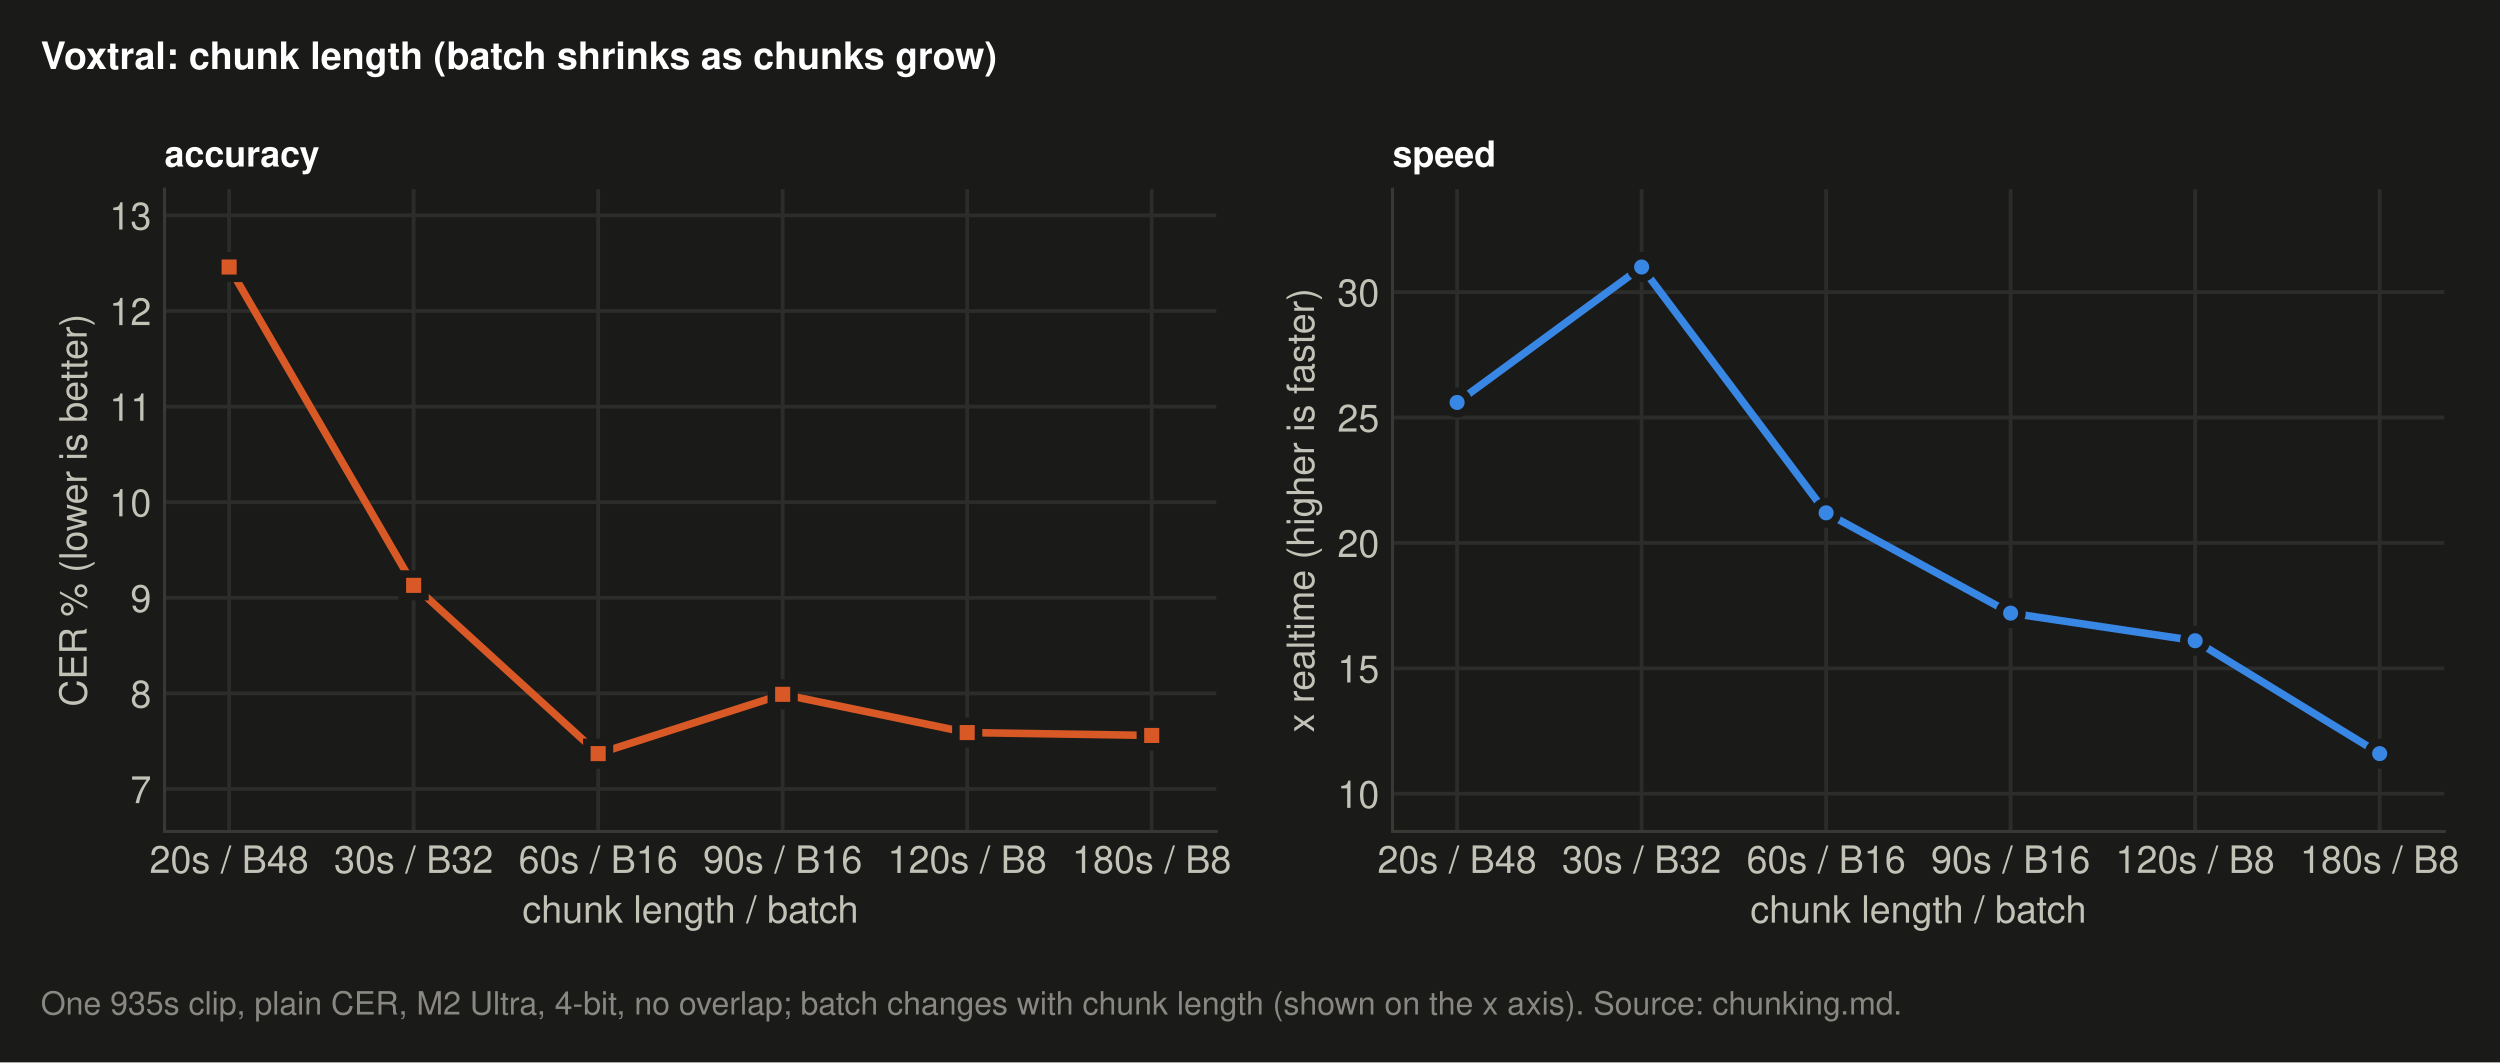
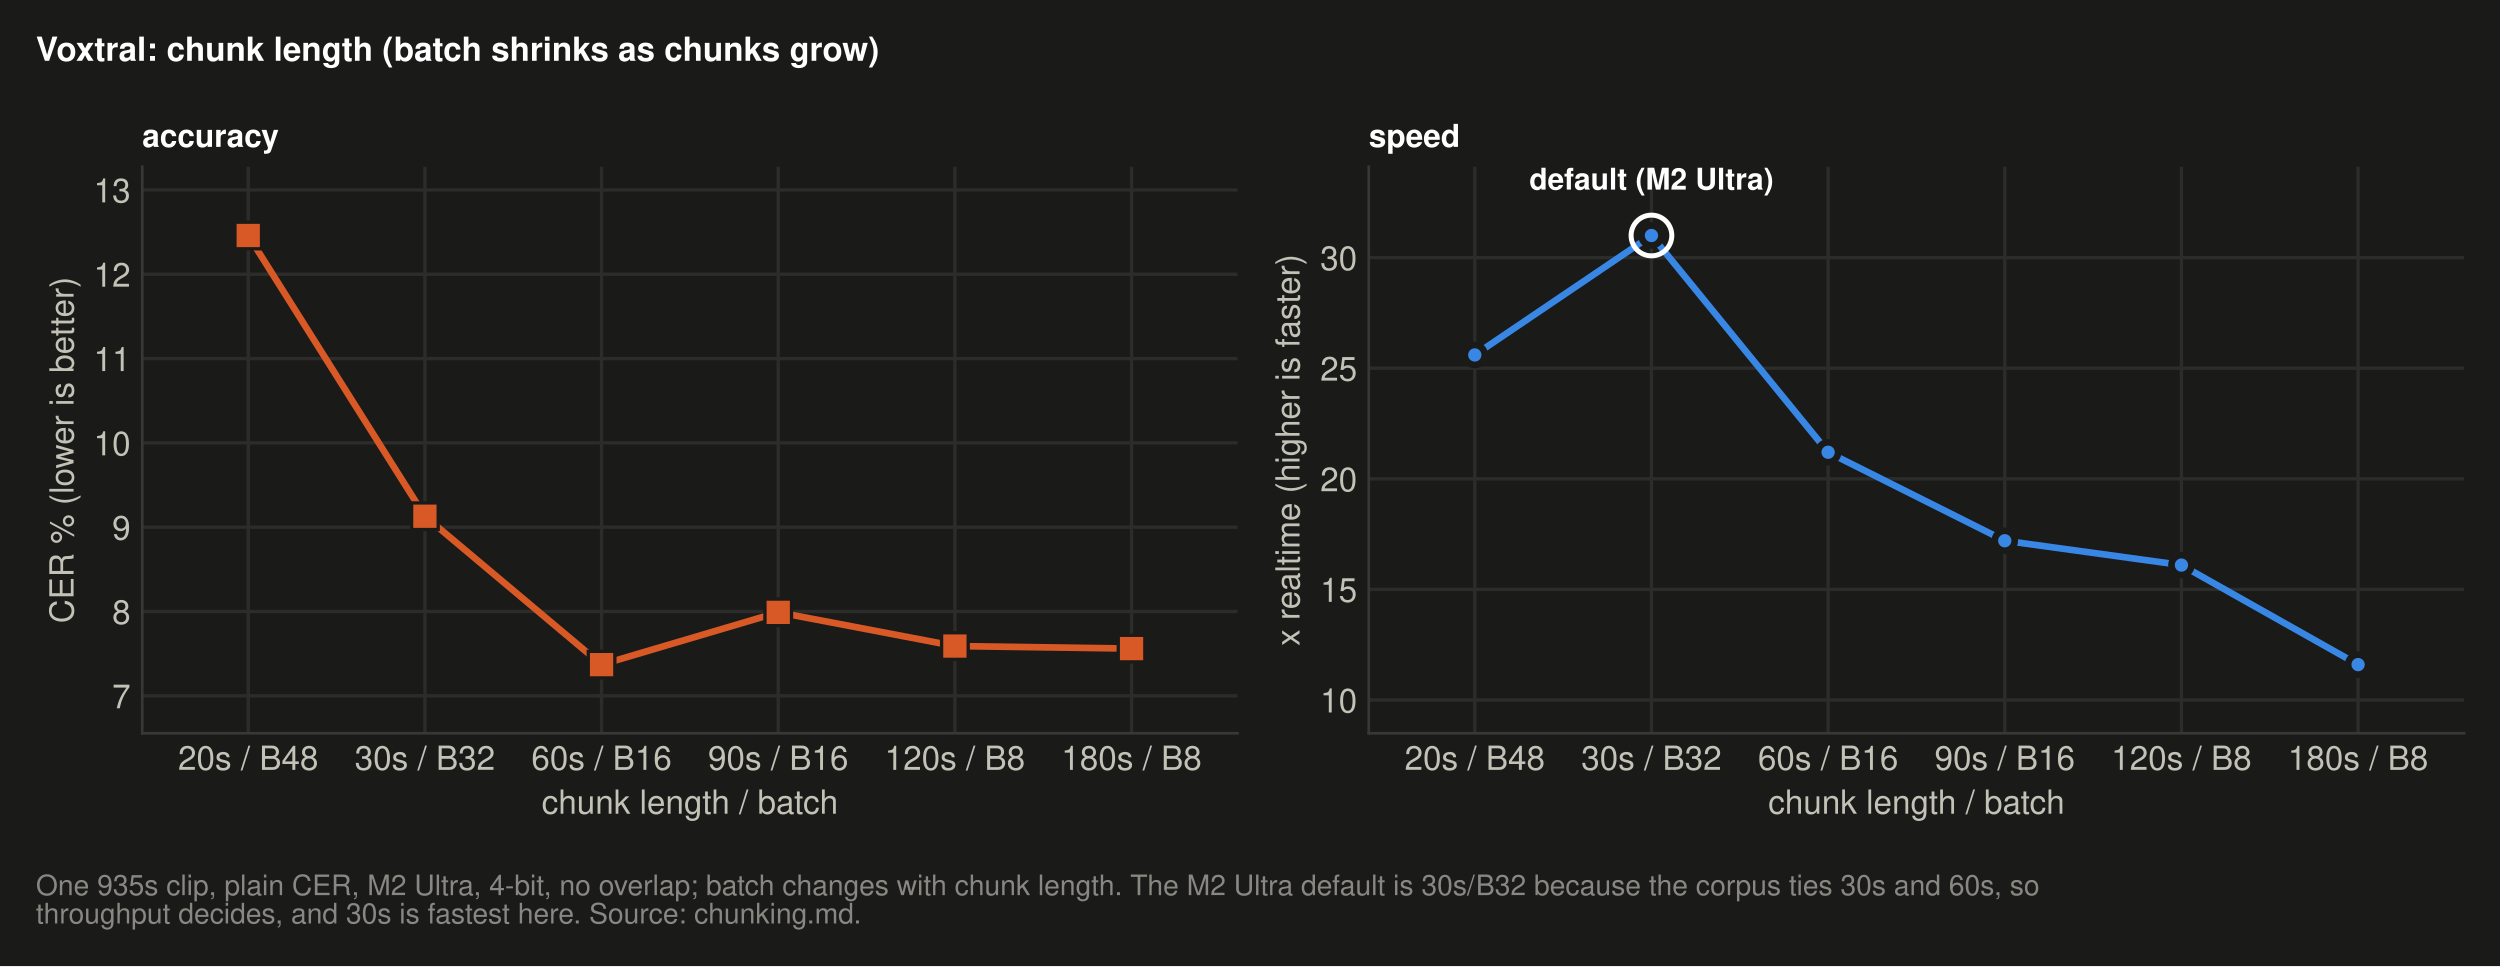
- <svg xmlns="http://www.w3.org/2000/svg" xmlns:xlink="http://www.w3.org/1999/xlink" width="663.294pt" height="281.856pt" viewBox="0 0 663.294 281.856" version="1.1">
+ <svg xmlns="http://www.w3.org/2000/svg" xmlns:xlink="http://www.w3.org/1999/xlink" width="752.112pt" height="290.618pt" viewBox="0 0 752.112 290.618" version="1.1">
  <defs>
    <style type="text/css">*{stroke-linejoin: round; stroke-linecap: butt}</style>
  </defs>
  <g id="figure_1">
    <g id="patch_1">
-       <path d="M 0 281.856  L 663.294 281.856  L 663.294 0  L 0 0  z " style="fill: #1a1a19" />
+       <path d="M -0 290.618  L 752.112 290.618  L 752.112 0  L -0 0  z " style="fill: #1a1a19" />
    </g>
    <g id="axes_1">
      <g id="patch_2">
-         <path d="M 43.656 220.601  L 322.704 220.601  L 322.704 50.19  L 43.656 50.19  z " style="fill: #1a1a19" />
+         <path d="M 42.792 220.601  L 372.312 220.601  L 372.312 50.19  L 42.792 50.19  z " style="fill: #1a1a19" />
      </g>
      <g id="matplotlib.axis_1">
        <g id="xtick_1">
          <g id="line2d_1">
-             <path d="M 60.791 220.601  L 60.791 50.19  " clip-path="url(#p623ab3965c)" style="fill: none; stroke: #2c2c2a; stroke-linecap: round" />
+             <path d="M 74.681 220.601  L 74.681 50.19  " clip-path="url(#pe37c0fe24a)" style="fill: none; stroke: #2c2c2a; stroke-linecap: round" />
          </g>
          <g id="line2d_2" />
          <g id="text_1">
-             <text style="font-size: 10px; font-family: 'Helvetica', 'Arial', 'DejaVu Sans'; text-anchor: middle; fill: #c3c2b7" x="60.791" y="231.601" transform="rotate(-0 60.79054 231.6008)">20s / B48</text>
+             <text style="font-size: 10px; font-family: 'Helvetica', 'Arial', 'DejaVu Sans'; text-anchor: middle; fill: #c3c2b7" x="74.681" y="231.601" transform="rotate(-0 74.68103 231.6008)">20s / B48</text>
          </g>
        </g>
        <g id="xtick_2">
          <g id="line2d_3">
-             <path d="M 109.746 220.601  L 109.746 50.19  " clip-path="url(#p623ab3965c)" style="fill: none; stroke: #2c2c2a; stroke-linecap: round" />
+             <path d="M 127.829 220.601  L 127.829 50.19  " clip-path="url(#pe37c0fe24a)" style="fill: none; stroke: #2c2c2a; stroke-linecap: round" />
          </g>
          <g id="line2d_4" />
          <g id="text_2">
-             <text style="font-size: 10px; font-family: 'Helvetica', 'Arial', 'DejaVu Sans'; text-anchor: middle; fill: #c3c2b7" x="109.746" y="231.601" transform="rotate(-0 109.7464 231.6008)">30s / B32</text>
+             <text style="font-size: 10px; font-family: 'Helvetica', 'Arial', 'DejaVu Sans'; text-anchor: middle; fill: #c3c2b7" x="127.829" y="231.601" transform="rotate(-0 127.8294 231.6008)">30s / B32</text>
          </g>
        </g>
        <g id="xtick_3">
          <g id="line2d_5">
-             <path d="M 158.702 220.601  L 158.702 50.19  " clip-path="url(#p623ab3965c)" style="fill: none; stroke: #2c2c2a; stroke-linecap: round" />
+             <path d="M 180.978 220.601  L 180.978 50.19  " clip-path="url(#pe37c0fe24a)" style="fill: none; stroke: #2c2c2a; stroke-linecap: round" />
          </g>
          <g id="line2d_6" />
          <g id="text_3">
-             <text style="font-size: 10px; font-family: 'Helvetica', 'Arial', 'DejaVu Sans'; text-anchor: middle; fill: #c3c2b7" x="158.702" y="231.601" transform="rotate(-0 158.7022 231.6008)">60s / B16</text>
+             <text style="font-size: 10px; font-family: 'Helvetica', 'Arial', 'DejaVu Sans'; text-anchor: middle; fill: #c3c2b7" x="180.978" y="231.601" transform="rotate(-0 180.9778 231.6008)">60s / B16</text>
          </g>
        </g>
        <g id="xtick_4">
          <g id="line2d_7">
-             <path d="M 207.658 220.601  L 207.658 50.19  " clip-path="url(#p623ab3965c)" style="fill: none; stroke: #2c2c2a; stroke-linecap: round" />
+             <path d="M 234.126 220.601  L 234.126 50.19  " clip-path="url(#pe37c0fe24a)" style="fill: none; stroke: #2c2c2a; stroke-linecap: round" />
          </g>
          <g id="line2d_8" />
          <g id="text_4">
-             <text style="font-size: 10px; font-family: 'Helvetica', 'Arial', 'DejaVu Sans'; text-anchor: middle; fill: #c3c2b7" x="207.658" y="231.601" transform="rotate(-0 207.658 231.6008)">90s / B16</text>
+             <text style="font-size: 10px; font-family: 'Helvetica', 'Arial', 'DejaVu Sans'; text-anchor: middle; fill: #c3c2b7" x="234.126" y="231.601" transform="rotate(-0 234.1262 231.6008)">90s / B16</text>
          </g>
        </g>
        <g id="xtick_5">
          <g id="line2d_9">
-             <path d="M 256.614 220.601  L 256.614 50.19  " clip-path="url(#p623ab3965c)" style="fill: none; stroke: #2c2c2a; stroke-linecap: round" />
+             <path d="M 287.275 220.601  L 287.275 50.19  " clip-path="url(#pe37c0fe24a)" style="fill: none; stroke: #2c2c2a; stroke-linecap: round" />
          </g>
          <g id="line2d_10" />
          <g id="text_5">
-             <text style="font-size: 10px; font-family: 'Helvetica', 'Arial', 'DejaVu Sans'; text-anchor: middle; fill: #c3c2b7" x="256.614" y="231.601" transform="rotate(-0 256.6139 231.6008)">120s / B8</text>
+             <text style="font-size: 10px; font-family: 'Helvetica', 'Arial', 'DejaVu Sans'; text-anchor: middle; fill: #c3c2b7" x="287.275" y="231.601" transform="rotate(-0 287.2746 231.6008)">120s / B8</text>
          </g>
        </g>
        <g id="xtick_6">
          <g id="line2d_11">
-             <path d="M 305.57 220.601  L 305.57 50.19  " clip-path="url(#p623ab3965c)" style="fill: none; stroke: #2c2c2a; stroke-linecap: round" />
+             <path d="M 340.423 220.601  L 340.423 50.19  " clip-path="url(#pe37c0fe24a)" style="fill: none; stroke: #2c2c2a; stroke-linecap: round" />
          </g>
          <g id="line2d_12" />
          <g id="text_6">
-             <text style="font-size: 10px; font-family: 'Helvetica', 'Arial', 'DejaVu Sans'; text-anchor: middle; fill: #c3c2b7" x="305.57" y="231.601" transform="rotate(-0 305.5697 231.6008)">180s / B8</text>
+             <text style="font-size: 10px; font-family: 'Helvetica', 'Arial', 'DejaVu Sans'; text-anchor: middle; fill: #c3c2b7" x="340.423" y="231.601" transform="rotate(-0 340.423 231.6008)">180s / B8</text>
          </g>
        </g>
        <g id="text_7">
-           <text style="font-size: 10px; font-family: 'Helvetica', 'Arial', 'DejaVu Sans'; text-anchor: middle; fill: #c3c2b7" x="183.18" y="244.8" transform="rotate(-0 183.1801 244.8)">chunk length / batch</text>
+           <text style="font-size: 10px; font-family: 'Helvetica', 'Arial', 'DejaVu Sans'; text-anchor: middle; fill: #c3c2b7" x="207.552" y="244.8" transform="rotate(-0 207.552 244.8)">chunk length / batch</text>
        </g>
      </g>
      <g id="matplotlib.axis_2">
        <g id="ytick_1">
          <g id="line2d_13">
-             <path d="M 43.656 209.329  L 322.704 209.329  " clip-path="url(#p623ab3965c)" style="fill: none; stroke: #2c2c2a; stroke-linecap: round" />
+             <path d="M 42.792 209.329  L 372.312 209.329  " clip-path="url(#pe37c0fe24a)" style="fill: none; stroke: #2c2c2a; stroke-linecap: round" />
          </g>
          <g id="line2d_14" />
          <g id="text_8">
-             <text style="font-size: 10px; font-family: 'Helvetica', 'Arial', 'DejaVu Sans'; text-anchor: end; fill: #c3c2b7" x="40.156" y="213.079" transform="rotate(-0 40.156 213.0793)">7</text>
+             <text style="font-size: 10px; font-family: 'Helvetica', 'Arial', 'DejaVu Sans'; text-anchor: end; fill: #c3c2b7" x="39.292" y="213.079" transform="rotate(-0 39.292 213.0793)">7</text>
          </g>
        </g>
        <g id="ytick_2">
          <g id="line2d_15">
-             <path d="M 43.656 183.966  L 322.704 183.966  " clip-path="url(#p623ab3965c)" style="fill: none; stroke: #2c2c2a; stroke-linecap: round" />
+             <path d="M 42.792 183.966  L 372.312 183.966  " clip-path="url(#pe37c0fe24a)" style="fill: none; stroke: #2c2c2a; stroke-linecap: round" />
          </g>
          <g id="line2d_16" />
          <g id="text_9">
-             <text style="font-size: 10px; font-family: 'Helvetica', 'Arial', 'DejaVu Sans'; text-anchor: end; fill: #c3c2b7" x="40.156" y="187.716" transform="rotate(-0 40.156 187.7161)">8</text>
+             <text style="font-size: 10px; font-family: 'Helvetica', 'Arial', 'DejaVu Sans'; text-anchor: end; fill: #c3c2b7" x="39.292" y="187.716" transform="rotate(-0 39.292 187.7161)">8</text>
          </g>
        </g>
        <g id="ytick_3">
          <g id="line2d_17">
-             <path d="M 43.656 158.603  L 322.704 158.603  " clip-path="url(#p623ab3965c)" style="fill: none; stroke: #2c2c2a; stroke-linecap: round" />
+             <path d="M 42.792 158.603  L 372.312 158.603  " clip-path="url(#pe37c0fe24a)" style="fill: none; stroke: #2c2c2a; stroke-linecap: round" />
          </g>
          <g id="line2d_18" />
          <g id="text_10">
-             <text style="font-size: 10px; font-family: 'Helvetica', 'Arial', 'DejaVu Sans'; text-anchor: end; fill: #c3c2b7" x="40.156" y="162.353" transform="rotate(-0 40.156 162.3528)">9</text>
+             <text style="font-size: 10px; font-family: 'Helvetica', 'Arial', 'DejaVu Sans'; text-anchor: end; fill: #c3c2b7" x="39.292" y="162.353" transform="rotate(-0 39.292 162.3528)">9</text>
          </g>
        </g>
        <g id="ytick_4">
          <g id="line2d_19">
-             <path d="M 43.656 133.24  L 322.704 133.24  " clip-path="url(#p623ab3965c)" style="fill: none; stroke: #2c2c2a; stroke-linecap: round" />
+             <path d="M 42.792 133.24  L 372.312 133.24  " clip-path="url(#pe37c0fe24a)" style="fill: none; stroke: #2c2c2a; stroke-linecap: round" />
          </g>
          <g id="line2d_20" />
          <g id="text_11">
-             <text style="font-size: 10px; font-family: 'Helvetica', 'Arial', 'DejaVu Sans'; text-anchor: end; fill: #c3c2b7" x="40.156" y="136.99" transform="rotate(-0 40.156 136.9895)">10</text>
+             <text style="font-size: 10px; font-family: 'Helvetica', 'Arial', 'DejaVu Sans'; text-anchor: end; fill: #c3c2b7" x="39.292" y="136.99" transform="rotate(-0 39.292 136.9895)">10</text>
          </g>
        </g>
        <g id="ytick_5">
          <g id="line2d_21">
-             <path d="M 43.656 107.876  L 322.704 107.876  " clip-path="url(#p623ab3965c)" style="fill: none; stroke: #2c2c2a; stroke-linecap: round" />
+             <path d="M 42.792 107.876  L 372.312 107.876  " clip-path="url(#pe37c0fe24a)" style="fill: none; stroke: #2c2c2a; stroke-linecap: round" />
          </g>
          <g id="line2d_22" />
          <g id="text_12">
-             <text style="font-size: 10px; font-family: 'Helvetica', 'Arial', 'DejaVu Sans'; text-anchor: end; fill: #c3c2b7" x="40.156" y="111.626" transform="rotate(-0 40.156 111.6262)">11</text>
+             <text style="font-size: 10px; font-family: 'Helvetica', 'Arial', 'DejaVu Sans'; text-anchor: end; fill: #c3c2b7" x="39.292" y="111.626" transform="rotate(-0 39.292 111.6262)">11</text>
          </g>
        </g>
        <g id="ytick_6">
          <g id="line2d_23">
-             <path d="M 43.656 82.513  L 322.704 82.513  " clip-path="url(#p623ab3965c)" style="fill: none; stroke: #2c2c2a; stroke-linecap: round" />
+             <path d="M 42.792 82.513  L 372.312 82.513  " clip-path="url(#pe37c0fe24a)" style="fill: none; stroke: #2c2c2a; stroke-linecap: round" />
          </g>
          <g id="line2d_24" />
          <g id="text_13">
-             <text style="font-size: 10px; font-family: 'Helvetica', 'Arial', 'DejaVu Sans'; text-anchor: end; fill: #c3c2b7" x="40.156" y="86.263" transform="rotate(-0 40.156 86.26296)">12</text>
+             <text style="font-size: 10px; font-family: 'Helvetica', 'Arial', 'DejaVu Sans'; text-anchor: end; fill: #c3c2b7" x="39.292" y="86.263" transform="rotate(-0 39.292 86.26296)">12</text>
          </g>
        </g>
        <g id="ytick_7">
          <g id="line2d_25">
-             <path d="M 43.656 57.15  L 322.704 57.15  " clip-path="url(#p623ab3965c)" style="fill: none; stroke: #2c2c2a; stroke-linecap: round" />
+             <path d="M 42.792 57.15  L 372.312 57.15  " clip-path="url(#pe37c0fe24a)" style="fill: none; stroke: #2c2c2a; stroke-linecap: round" />
          </g>
          <g id="line2d_26" />
          <g id="text_14">
-             <text style="font-size: 10px; font-family: 'Helvetica', 'Arial', 'DejaVu Sans'; text-anchor: end; fill: #c3c2b7" x="40.156" y="60.9" transform="rotate(-0 40.156 60.89968)">13</text>
+             <text style="font-size: 10px; font-family: 'Helvetica', 'Arial', 'DejaVu Sans'; text-anchor: end; fill: #c3c2b7" x="39.292" y="60.9" transform="rotate(-0 39.292 60.89968)">13</text>
          </g>
        </g>
        <g id="text_15">
-           <text style="font-size: 10px; font-family: 'Helvetica', 'Arial', 'DejaVu Sans'; text-anchor: middle; fill: #c3c2b7" x="22.994" y="135.395" transform="rotate(-90 22.9935 135.3954)">CER % (lower is better)</text>
+           <text style="font-size: 10px; font-family: 'Helvetica', 'Arial', 'DejaVu Sans'; text-anchor: middle; fill: #c3c2b7" x="22.13" y="135.395" transform="rotate(-90 22.1295 135.3954)">CER % (lower is better)</text>
        </g>
      </g>
      <g id="patch_3">
-         <path d="M 43.656 220.601  L 43.656 50.19  " style="fill: none; stroke: #383835; stroke-width: 0.8; stroke-linejoin: miter; stroke-linecap: square" />
+         <path d="M 42.792 220.601  L 42.792 50.19  " style="fill: none; stroke: #383835; stroke-width: 0.8; stroke-linejoin: miter; stroke-linecap: square" />
      </g>
      <g id="patch_4">
-         <path d="M 43.656 220.601  L 322.704 220.601  " style="fill: none; stroke: #383835; stroke-width: 0.8; stroke-linejoin: miter; stroke-linecap: square" />
+         <path d="M 42.792 220.601  L 372.312 220.601  " style="fill: none; stroke: #383835; stroke-width: 0.8; stroke-linejoin: miter; stroke-linecap: square" />
      </g>
      <g id="line2d_27">
-         <path d="M 60.791 70.846  L 109.746 155.306  L 158.702 199.945  L 207.658 184.22  L 256.614 194.365  L 305.57 195.126  " clip-path="url(#p623ab3965c)" style="fill: none; stroke: #d95926; stroke-width: 2; stroke-linecap: round" />
+         <path d="M 74.681 70.846  L 127.829 155.306  L 180.978 199.945  L 234.126 184.22  L 287.275 194.365  L 340.423 195.126  " clip-path="url(#pe37c0fe24a)" style="fill: none; stroke: #d95926; stroke-width: 2; stroke-linecap: round" />
        <defs>
-           <path id="m32749af53d" d="M -3 3  L 3 3  L 3 -3  L -3 -3  z " style="stroke: #1a1a19; stroke-width: 2; stroke-linejoin: miter" />
+           <path id="m187742bd72" d="M -4 4  L 4 4  L 4 -4  L -4 -4  z " style="stroke: #1a1a19; stroke-linejoin: miter" />
        </defs>
-         <g clip-path="url(#p623ab3965c)">
-           <use xlink:href="#m32749af53d" x="60.791" y="70.846" style="fill: #d95926; stroke: #1a1a19; stroke-width: 2; stroke-linejoin: miter" />
-           <use xlink:href="#m32749af53d" x="109.746" y="155.306" style="fill: #d95926; stroke: #1a1a19; stroke-width: 2; stroke-linejoin: miter" />
-           <use xlink:href="#m32749af53d" x="158.702" y="199.945" style="fill: #d95926; stroke: #1a1a19; stroke-width: 2; stroke-linejoin: miter" />
-           <use xlink:href="#m32749af53d" x="207.658" y="184.22" style="fill: #d95926; stroke: #1a1a19; stroke-width: 2; stroke-linejoin: miter" />
-           <use xlink:href="#m32749af53d" x="256.614" y="194.365" style="fill: #d95926; stroke: #1a1a19; stroke-width: 2; stroke-linejoin: miter" />
-           <use xlink:href="#m32749af53d" x="305.57" y="195.126" style="fill: #d95926; stroke: #1a1a19; stroke-width: 2; stroke-linejoin: miter" />
+         <g clip-path="url(#pe37c0fe24a)">
+           <use xlink:href="#m187742bd72" x="74.681" y="70.846" style="fill: #d95926; stroke: #1a1a19; stroke-linejoin: miter" />
+           <use xlink:href="#m187742bd72" x="127.829" y="155.306" style="fill: #d95926; stroke: #1a1a19; stroke-linejoin: miter" />
+           <use xlink:href="#m187742bd72" x="180.978" y="199.945" style="fill: #d95926; stroke: #1a1a19; stroke-linejoin: miter" />
+           <use xlink:href="#m187742bd72" x="234.126" y="184.22" style="fill: #d95926; stroke: #1a1a19; stroke-linejoin: miter" />
+           <use xlink:href="#m187742bd72" x="287.275" y="194.365" style="fill: #d95926; stroke: #1a1a19; stroke-linejoin: miter" />
+           <use xlink:href="#m187742bd72" x="340.423" y="195.126" style="fill: #d95926; stroke: #1a1a19; stroke-linejoin: miter" />
        </g>
      </g>
      <g id="text_16">
-         <text style="font-weight: 700; font-size: 9.5px; font-family: 'Helvetica', 'Arial', 'DejaVu Sans'; text-anchor: start; fill: #ffffff" x="43.656" y="44.19" transform="rotate(-0 43.656 44.19)">accuracy</text>
+         <text style="font-weight: 700; font-size: 9.5px; font-family: 'Helvetica', 'Arial', 'DejaVu Sans'; text-anchor: start; fill: #ffffff" x="42.792" y="44.19" transform="rotate(-0 42.792 44.19)">accuracy</text>
      </g>
    </g>
    <g id="axes_2">
      <g id="patch_5">
-         <path d="M 369.456 220.601  L 648.504 220.601  L 648.504 50.19  L 369.456 50.19  z " style="fill: #1a1a19" />
+         <path d="M 411.792 220.601  L 741.312 220.601  L 741.312 50.19  L 411.792 50.19  z " style="fill: #1a1a19" />
      </g>
      <g id="matplotlib.axis_3">
        <g id="xtick_7">
          <g id="line2d_28">
-             <path d="M 386.591 220.601  L 386.591 50.19  " clip-path="url(#p8b84d082d4)" style="fill: none; stroke: #2c2c2a; stroke-linecap: round" />
+             <path d="M 443.681 220.601  L 443.681 50.19  " clip-path="url(#p664381d132)" style="fill: none; stroke: #2c2c2a; stroke-linecap: round" />
          </g>
          <g id="line2d_29" />
          <g id="text_17">
-             <text style="font-size: 10px; font-family: 'Helvetica', 'Arial', 'DejaVu Sans'; text-anchor: middle; fill: #c3c2b7" x="386.591" y="231.601" transform="rotate(-0 386.5905 231.6008)">20s / B48</text>
+             <text style="font-size: 10px; font-family: 'Helvetica', 'Arial', 'DejaVu Sans'; text-anchor: middle; fill: #c3c2b7" x="443.681" y="231.601" transform="rotate(-0 443.681 231.6008)">20s / B48</text>
          </g>
        </g>
        <g id="xtick_8">
          <g id="line2d_30">
-             <path d="M 435.546 220.601  L 435.546 50.19  " clip-path="url(#p8b84d082d4)" style="fill: none; stroke: #2c2c2a; stroke-linecap: round" />
+             <path d="M 496.829 220.601  L 496.829 50.19  " clip-path="url(#p664381d132)" style="fill: none; stroke: #2c2c2a; stroke-linecap: round" />
          </g>
          <g id="line2d_31" />
          <g id="text_18">
-             <text style="font-size: 10px; font-family: 'Helvetica', 'Arial', 'DejaVu Sans'; text-anchor: middle; fill: #c3c2b7" x="435.546" y="231.601" transform="rotate(-0 435.5464 231.6008)">30s / B32</text>
+             <text style="font-size: 10px; font-family: 'Helvetica', 'Arial', 'DejaVu Sans'; text-anchor: middle; fill: #c3c2b7" x="496.829" y="231.601" transform="rotate(-0 496.8294 231.6008)">30s / B32</text>
          </g>
        </g>
        <g id="xtick_9">
          <g id="line2d_32">
-             <path d="M 484.502 220.601  L 484.502 50.19  " clip-path="url(#p8b84d082d4)" style="fill: none; stroke: #2c2c2a; stroke-linecap: round" />
+             <path d="M 549.978 220.601  L 549.978 50.19  " clip-path="url(#p664381d132)" style="fill: none; stroke: #2c2c2a; stroke-linecap: round" />
          </g>
          <g id="line2d_33" />
          <g id="text_19">
-             <text style="font-size: 10px; font-family: 'Helvetica', 'Arial', 'DejaVu Sans'; text-anchor: middle; fill: #c3c2b7" x="484.502" y="231.601" transform="rotate(-0 484.5022 231.6008)">60s / B16</text>
+             <text style="font-size: 10px; font-family: 'Helvetica', 'Arial', 'DejaVu Sans'; text-anchor: middle; fill: #c3c2b7" x="549.978" y="231.601" transform="rotate(-0 549.9778 231.6008)">60s / B16</text>
          </g>
        </g>
        <g id="xtick_10">
          <g id="line2d_34">
-             <path d="M 533.458 220.601  L 533.458 50.19  " clip-path="url(#p8b84d082d4)" style="fill: none; stroke: #2c2c2a; stroke-linecap: round" />
+             <path d="M 603.126 220.601  L 603.126 50.19  " clip-path="url(#p664381d132)" style="fill: none; stroke: #2c2c2a; stroke-linecap: round" />
          </g>
          <g id="line2d_35" />
          <g id="text_20">
-             <text style="font-size: 10px; font-family: 'Helvetica', 'Arial', 'DejaVu Sans'; text-anchor: middle; fill: #c3c2b7" x="533.458" y="231.601" transform="rotate(-0 533.458 231.6008)">90s / B16</text>
+             <text style="font-size: 10px; font-family: 'Helvetica', 'Arial', 'DejaVu Sans'; text-anchor: middle; fill: #c3c2b7" x="603.126" y="231.601" transform="rotate(-0 603.1262 231.6008)">90s / B16</text>
          </g>
        </g>
        <g id="xtick_11">
          <g id="line2d_36">
-             <path d="M 582.414 220.601  L 582.414 50.19  " clip-path="url(#p8b84d082d4)" style="fill: none; stroke: #2c2c2a; stroke-linecap: round" />
+             <path d="M 656.275 220.601  L 656.275 50.19  " clip-path="url(#p664381d132)" style="fill: none; stroke: #2c2c2a; stroke-linecap: round" />
          </g>
          <g id="line2d_37" />
          <g id="text_21">
-             <text style="font-size: 10px; font-family: 'Helvetica', 'Arial', 'DejaVu Sans'; text-anchor: middle; fill: #c3c2b7" x="582.414" y="231.601" transform="rotate(-0 582.4139 231.6008)">120s / B8</text>
+             <text style="font-size: 10px; font-family: 'Helvetica', 'Arial', 'DejaVu Sans'; text-anchor: middle; fill: #c3c2b7" x="656.275" y="231.601" transform="rotate(-0 656.2746 231.6008)">120s / B8</text>
          </g>
        </g>
        <g id="xtick_12">
          <g id="line2d_38">
-             <path d="M 631.37 220.601  L 631.37 50.19  " clip-path="url(#p8b84d082d4)" style="fill: none; stroke: #2c2c2a; stroke-linecap: round" />
+             <path d="M 709.423 220.601  L 709.423 50.19  " clip-path="url(#p664381d132)" style="fill: none; stroke: #2c2c2a; stroke-linecap: round" />
          </g>
          <g id="line2d_39" />
          <g id="text_22">
-             <text style="font-size: 10px; font-family: 'Helvetica', 'Arial', 'DejaVu Sans'; text-anchor: middle; fill: #c3c2b7" x="631.37" y="231.601" transform="rotate(-0 631.3697 231.6008)">180s / B8</text>
+             <text style="font-size: 10px; font-family: 'Helvetica', 'Arial', 'DejaVu Sans'; text-anchor: middle; fill: #c3c2b7" x="709.423" y="231.601" transform="rotate(-0 709.423 231.6008)">180s / B8</text>
          </g>
        </g>
        <g id="text_23">
-           <text style="font-size: 10px; font-family: 'Helvetica', 'Arial', 'DejaVu Sans'; text-anchor: middle; fill: #c3c2b7" x="508.98" y="244.8" transform="rotate(-0 508.9801 244.8)">chunk length / batch</text>
+           <text style="font-size: 10px; font-family: 'Helvetica', 'Arial', 'DejaVu Sans'; text-anchor: middle; fill: #c3c2b7" x="576.552" y="244.8" transform="rotate(-0 576.552 244.8)">chunk length / batch</text>
        </g>
      </g>
      <g id="matplotlib.axis_4">
        <g id="ytick_8">
          <g id="line2d_40">
-             <path d="M 369.456 210.592  L 648.504 210.592  " clip-path="url(#p8b84d082d4)" style="fill: none; stroke: #2c2c2a; stroke-linecap: round" />
+             <path d="M 411.792 210.592  L 741.312 210.592  " clip-path="url(#p664381d132)" style="fill: none; stroke: #2c2c2a; stroke-linecap: round" />
          </g>
          <g id="line2d_41" />
          <g id="text_24">
-             <text style="font-size: 10px; font-family: 'Helvetica', 'Arial', 'DejaVu Sans'; text-anchor: end; fill: #c3c2b7" x="365.956" y="214.342" transform="rotate(-0 365.956 214.3423)">10</text>
+             <text style="font-size: 10px; font-family: 'Helvetica', 'Arial', 'DejaVu Sans'; text-anchor: end; fill: #c3c2b7" x="408.292" y="214.342" transform="rotate(-0 408.292 214.3423)">10</text>
          </g>
        </g>
        <g id="ytick_9">
          <g id="line2d_42">
-             <path d="M 369.456 177.319  L 648.504 177.319  " clip-path="url(#p8b84d082d4)" style="fill: none; stroke: #2c2c2a; stroke-linecap: round" />
+             <path d="M 411.792 177.319  L 741.312 177.319  " clip-path="url(#p664381d132)" style="fill: none; stroke: #2c2c2a; stroke-linecap: round" />
          </g>
          <g id="line2d_43" />
          <g id="text_25">
-             <text style="font-size: 10px; font-family: 'Helvetica', 'Arial', 'DejaVu Sans'; text-anchor: end; fill: #c3c2b7" x="365.956" y="181.069" transform="rotate(-0 365.956 181.0693)">15</text>
+             <text style="font-size: 10px; font-family: 'Helvetica', 'Arial', 'DejaVu Sans'; text-anchor: end; fill: #c3c2b7" x="408.292" y="181.069" transform="rotate(-0 408.292 181.0693)">15</text>
          </g>
        </g>
        <g id="ytick_10">
          <g id="line2d_44">
-             <path d="M 369.456 144.046  L 648.504 144.046  " clip-path="url(#p8b84d082d4)" style="fill: none; stroke: #2c2c2a; stroke-linecap: round" />
+             <path d="M 411.792 144.046  L 741.312 144.046  " clip-path="url(#p664381d132)" style="fill: none; stroke: #2c2c2a; stroke-linecap: round" />
          </g>
          <g id="line2d_45" />
          <g id="text_26">
-             <text style="font-size: 10px; font-family: 'Helvetica', 'Arial', 'DejaVu Sans'; text-anchor: end; fill: #c3c2b7" x="365.956" y="147.796" transform="rotate(-0 365.956 147.7964)">20</text>
+             <text style="font-size: 10px; font-family: 'Helvetica', 'Arial', 'DejaVu Sans'; text-anchor: end; fill: #c3c2b7" x="408.292" y="147.796" transform="rotate(-0 408.292 147.7964)">20</text>
          </g>
        </g>
        <g id="ytick_11">
          <g id="line2d_46">
-             <path d="M 369.456 110.773  L 648.504 110.773  " clip-path="url(#p8b84d082d4)" style="fill: none; stroke: #2c2c2a; stroke-linecap: round" />
+             <path d="M 411.792 110.773  L 741.312 110.773  " clip-path="url(#p664381d132)" style="fill: none; stroke: #2c2c2a; stroke-linecap: round" />
          </g>
          <g id="line2d_47" />
          <g id="text_27">
-             <text style="font-size: 10px; font-family: 'Helvetica', 'Arial', 'DejaVu Sans'; text-anchor: end; fill: #c3c2b7" x="365.956" y="114.523" transform="rotate(-0 365.956 114.5234)">25</text>
+             <text style="font-size: 10px; font-family: 'Helvetica', 'Arial', 'DejaVu Sans'; text-anchor: end; fill: #c3c2b7" x="408.292" y="114.523" transform="rotate(-0 408.292 114.5234)">25</text>
          </g>
        </g>
        <g id="ytick_12">
          <g id="line2d_48">
-             <path d="M 369.456 77.5  L 648.504 77.5  " clip-path="url(#p8b84d082d4)" style="fill: none; stroke: #2c2c2a; stroke-linecap: round" />
+             <path d="M 411.792 77.5  L 741.312 77.5  " clip-path="url(#p664381d132)" style="fill: none; stroke: #2c2c2a; stroke-linecap: round" />
          </g>
          <g id="line2d_49" />
          <g id="text_28">
-             <text style="font-size: 10px; font-family: 'Helvetica', 'Arial', 'DejaVu Sans'; text-anchor: end; fill: #c3c2b7" x="365.956" y="81.25" transform="rotate(-0 365.956 81.25044)">30</text>
+             <text style="font-size: 10px; font-family: 'Helvetica', 'Arial', 'DejaVu Sans'; text-anchor: end; fill: #c3c2b7" x="408.292" y="81.25" transform="rotate(-0 408.292 81.25044)">30</text>
          </g>
        </g>
        <g id="text_29">
-           <text style="font-size: 10px; font-family: 'Helvetica', 'Arial', 'DejaVu Sans'; text-anchor: middle; fill: #c3c2b7" x="348.622" y="135.395" transform="rotate(-90 348.6216 135.3954)">x realtime (higher is faster)</text>
+           <text style="font-size: 10px; font-family: 'Helvetica', 'Arial', 'DejaVu Sans'; text-anchor: middle; fill: #c3c2b7" x="390.958" y="135.395" transform="rotate(-90 390.9576 135.3954)">x realtime (higher is faster)</text>
        </g>
      </g>
      <g id="patch_6">
-         <path d="M 369.456 220.601  L 369.456 50.19  " style="fill: none; stroke: #383835; stroke-width: 0.8; stroke-linejoin: miter; stroke-linecap: square" />
+         <path d="M 411.792 220.601  L 411.792 50.19  " style="fill: none; stroke: #383835; stroke-width: 0.8; stroke-linejoin: miter; stroke-linecap: square" />
      </g>
      <g id="patch_7">
-         <path d="M 369.456 220.601  L 648.504 220.601  " style="fill: none; stroke: #383835; stroke-width: 0.8; stroke-linejoin: miter; stroke-linecap: square" />
+         <path d="M 411.792 220.601  L 741.312 220.601  " style="fill: none; stroke: #383835; stroke-width: 0.8; stroke-linejoin: miter; stroke-linecap: square" />
      </g>
      <g id="line2d_50">
-         <path d="M 386.591 106.781  L 435.546 70.846  L 484.502 136.061  L 533.458 162.679  L 582.414 169.999  L 631.37 199.945  " clip-path="url(#p8b84d082d4)" style="fill: none; stroke: #3987e5; stroke-width: 2; stroke-linecap: round" />
+         <path d="M 443.681 106.781  L 496.829 70.846  L 549.978 136.061  L 603.126 162.679  L 656.275 169.999  L 709.423 199.945  " clip-path="url(#p664381d132)" style="fill: none; stroke: #3987e5; stroke-width: 2; stroke-linecap: round" />
        <defs>
          <path id="m226001cfbb" d="M 0 3  C 0.796 3 1.559 2.684 2.121 2.121  C 2.684 1.559 3 0.796 3 0  C 3 -0.796 2.684 -1.559 2.121 -2.121  C 1.559 -2.684 0.796 -3 0 -3  C -0.796 -3 -1.559 -2.684 -2.121 -2.121  C -2.684 -1.559 -3 -0.796 -3 0  C -3 0.796 -2.684 1.559 -2.121 2.121  C -1.559 2.684 -0.796 3 0 3  z " style="stroke: #1a1a19; stroke-width: 2" />
        </defs>
-         <g clip-path="url(#p8b84d082d4)">
-           <use xlink:href="#m226001cfbb" x="386.591" y="106.781" style="fill: #3987e5; stroke: #1a1a19; stroke-width: 2" />
-           <use xlink:href="#m226001cfbb" x="435.546" y="70.846" style="fill: #3987e5; stroke: #1a1a19; stroke-width: 2" />
-           <use xlink:href="#m226001cfbb" x="484.502" y="136.061" style="fill: #3987e5; stroke: #1a1a19; stroke-width: 2" />
-           <use xlink:href="#m226001cfbb" x="533.458" y="162.679" style="fill: #3987e5; stroke: #1a1a19; stroke-width: 2" />
-           <use xlink:href="#m226001cfbb" x="582.414" y="169.999" style="fill: #3987e5; stroke: #1a1a19; stroke-width: 2" />
-           <use xlink:href="#m226001cfbb" x="631.37" y="199.945" style="fill: #3987e5; stroke: #1a1a19; stroke-width: 2" />
+         <g clip-path="url(#p664381d132)">
+           <use xlink:href="#m226001cfbb" x="443.681" y="106.781" style="fill: #3987e5; stroke: #1a1a19; stroke-width: 2" />
+           <use xlink:href="#m226001cfbb" x="496.829" y="70.846" style="fill: #3987e5; stroke: #1a1a19; stroke-width: 2" />
+           <use xlink:href="#m226001cfbb" x="549.978" y="136.061" style="fill: #3987e5; stroke: #1a1a19; stroke-width: 2" />
+           <use xlink:href="#m226001cfbb" x="603.126" y="162.679" style="fill: #3987e5; stroke: #1a1a19; stroke-width: 2" />
+           <use xlink:href="#m226001cfbb" x="656.275" y="169.999" style="fill: #3987e5; stroke: #1a1a19; stroke-width: 2" />
+           <use xlink:href="#m226001cfbb" x="709.423" y="199.945" style="fill: #3987e5; stroke: #1a1a19; stroke-width: 2" />
        </g>
      </g>
      <g id="text_30">
-         <text style="font-weight: 700; font-size: 9.5px; font-family: 'Helvetica', 'Arial', 'DejaVu Sans'; text-anchor: start; fill: #ffffff" x="369.456" y="44.19" transform="rotate(-0 369.456 44.19)">speed</text>
-       </g>
-     </g>
-     <g id="text_31">
+         <text style="font-weight: 700; font-size: 9px; font-family: 'Helvetica', 'Arial', 'DejaVu Sans'; text-anchor: middle; fill: #ffffff" x="496.829" y="57.03" transform="rotate(-0 496.8294 57.03038)">default (M2 Ultra)</text>
+       </g>
+       <g id="text_31">
+         <text style="font-weight: 700; font-size: 9.5px; font-family: 'Helvetica', 'Arial', 'DejaVu Sans'; text-anchor: start; fill: #ffffff" x="411.792" y="44.19" transform="rotate(-0 411.792 44.19)">speed</text>
+       </g>
+       <g id="PathCollection_1">
+         <path d="M 496.829 76.97  C 498.453 76.97 500.011 76.324 501.16 75.176  C 502.308 74.028 502.953 72.47 502.953 70.846  C 502.953 69.222 502.308 67.664 501.16 66.516  C 500.011 65.367 498.453 64.722 496.829 64.722  C 495.205 64.722 493.648 65.367 492.499 66.516  C 491.351 67.664 490.706 69.222 490.706 70.846  C 490.706 72.47 491.351 74.028 492.499 75.176  C 493.648 76.324 495.205 76.97 496.829 76.97  L 496.829 76.97  z " clip-path="url(#p664381d132)" style="fill: none; stroke: #ffffff; stroke-width: 1.5" />
+       </g>
+     </g>
+     <g id="text_32">
      <text style="font-weight: 700; font-size: 10px; font-family: 'Helvetica', 'Arial', 'DejaVu Sans'; text-anchor: start; fill: #ffffff" x="10.8" y="18.3" transform="rotate(-0 10.8 18.3)">Voxtral: chunk length (batch shrinks as chunks grow)</text>
    </g>
-     <g id="text_32">
-       <text style="font-size: 8.5px; font-family: 'Helvetica', 'Arial', 'DejaVu Sans'; text-anchor: start; fill: #898781" x="10.8" y="269.175" transform="rotate(-0 10.8 269.175)">One 935s clip, plain CER, M2 Ultra, 4-bit, no overlap; batch changes with chunk length (shown on the x axis). Source: chunking.md.</text>
+     <g id="text_33">
+       <text style="font-size: 8.5px; font-family: 'Helvetica', 'Arial', 'DejaVu Sans'; fill: #898781" transform="translate(10.8 269.3016)">One 935s clip, plain CER, M2 Ultra, 4-bit, no overlap; batch changes with chunk length. The M2 Ultra default is 30s/B32 because the corpus ties 30s and 60s, so</text>
+       <text style="font-size: 8.5px; font-family: 'Helvetica', 'Arial', 'DejaVu Sans'; fill: #898781" transform="translate(10.8 277.8104)">throughput decides, and 30s is fastest here. Source: chunking.md.</text>
    </g>
  </g>
  <defs>
-     <clipPath id="p623ab3965c">
-       <rect x="43.656" y="50.19" width="279.048" height="170.411" />
+     <clipPath id="pe37c0fe24a">
+       <rect x="42.792" y="50.19" width="329.52" height="170.411" />
    </clipPath>
-     <clipPath id="p8b84d082d4">
-       <rect x="369.456" y="50.19" width="279.048" height="170.411" />
+     <clipPath id="p664381d132">
+       <rect x="411.792" y="50.19" width="329.52" height="170.411" />
    </clipPath>
  </defs>
</svg>
